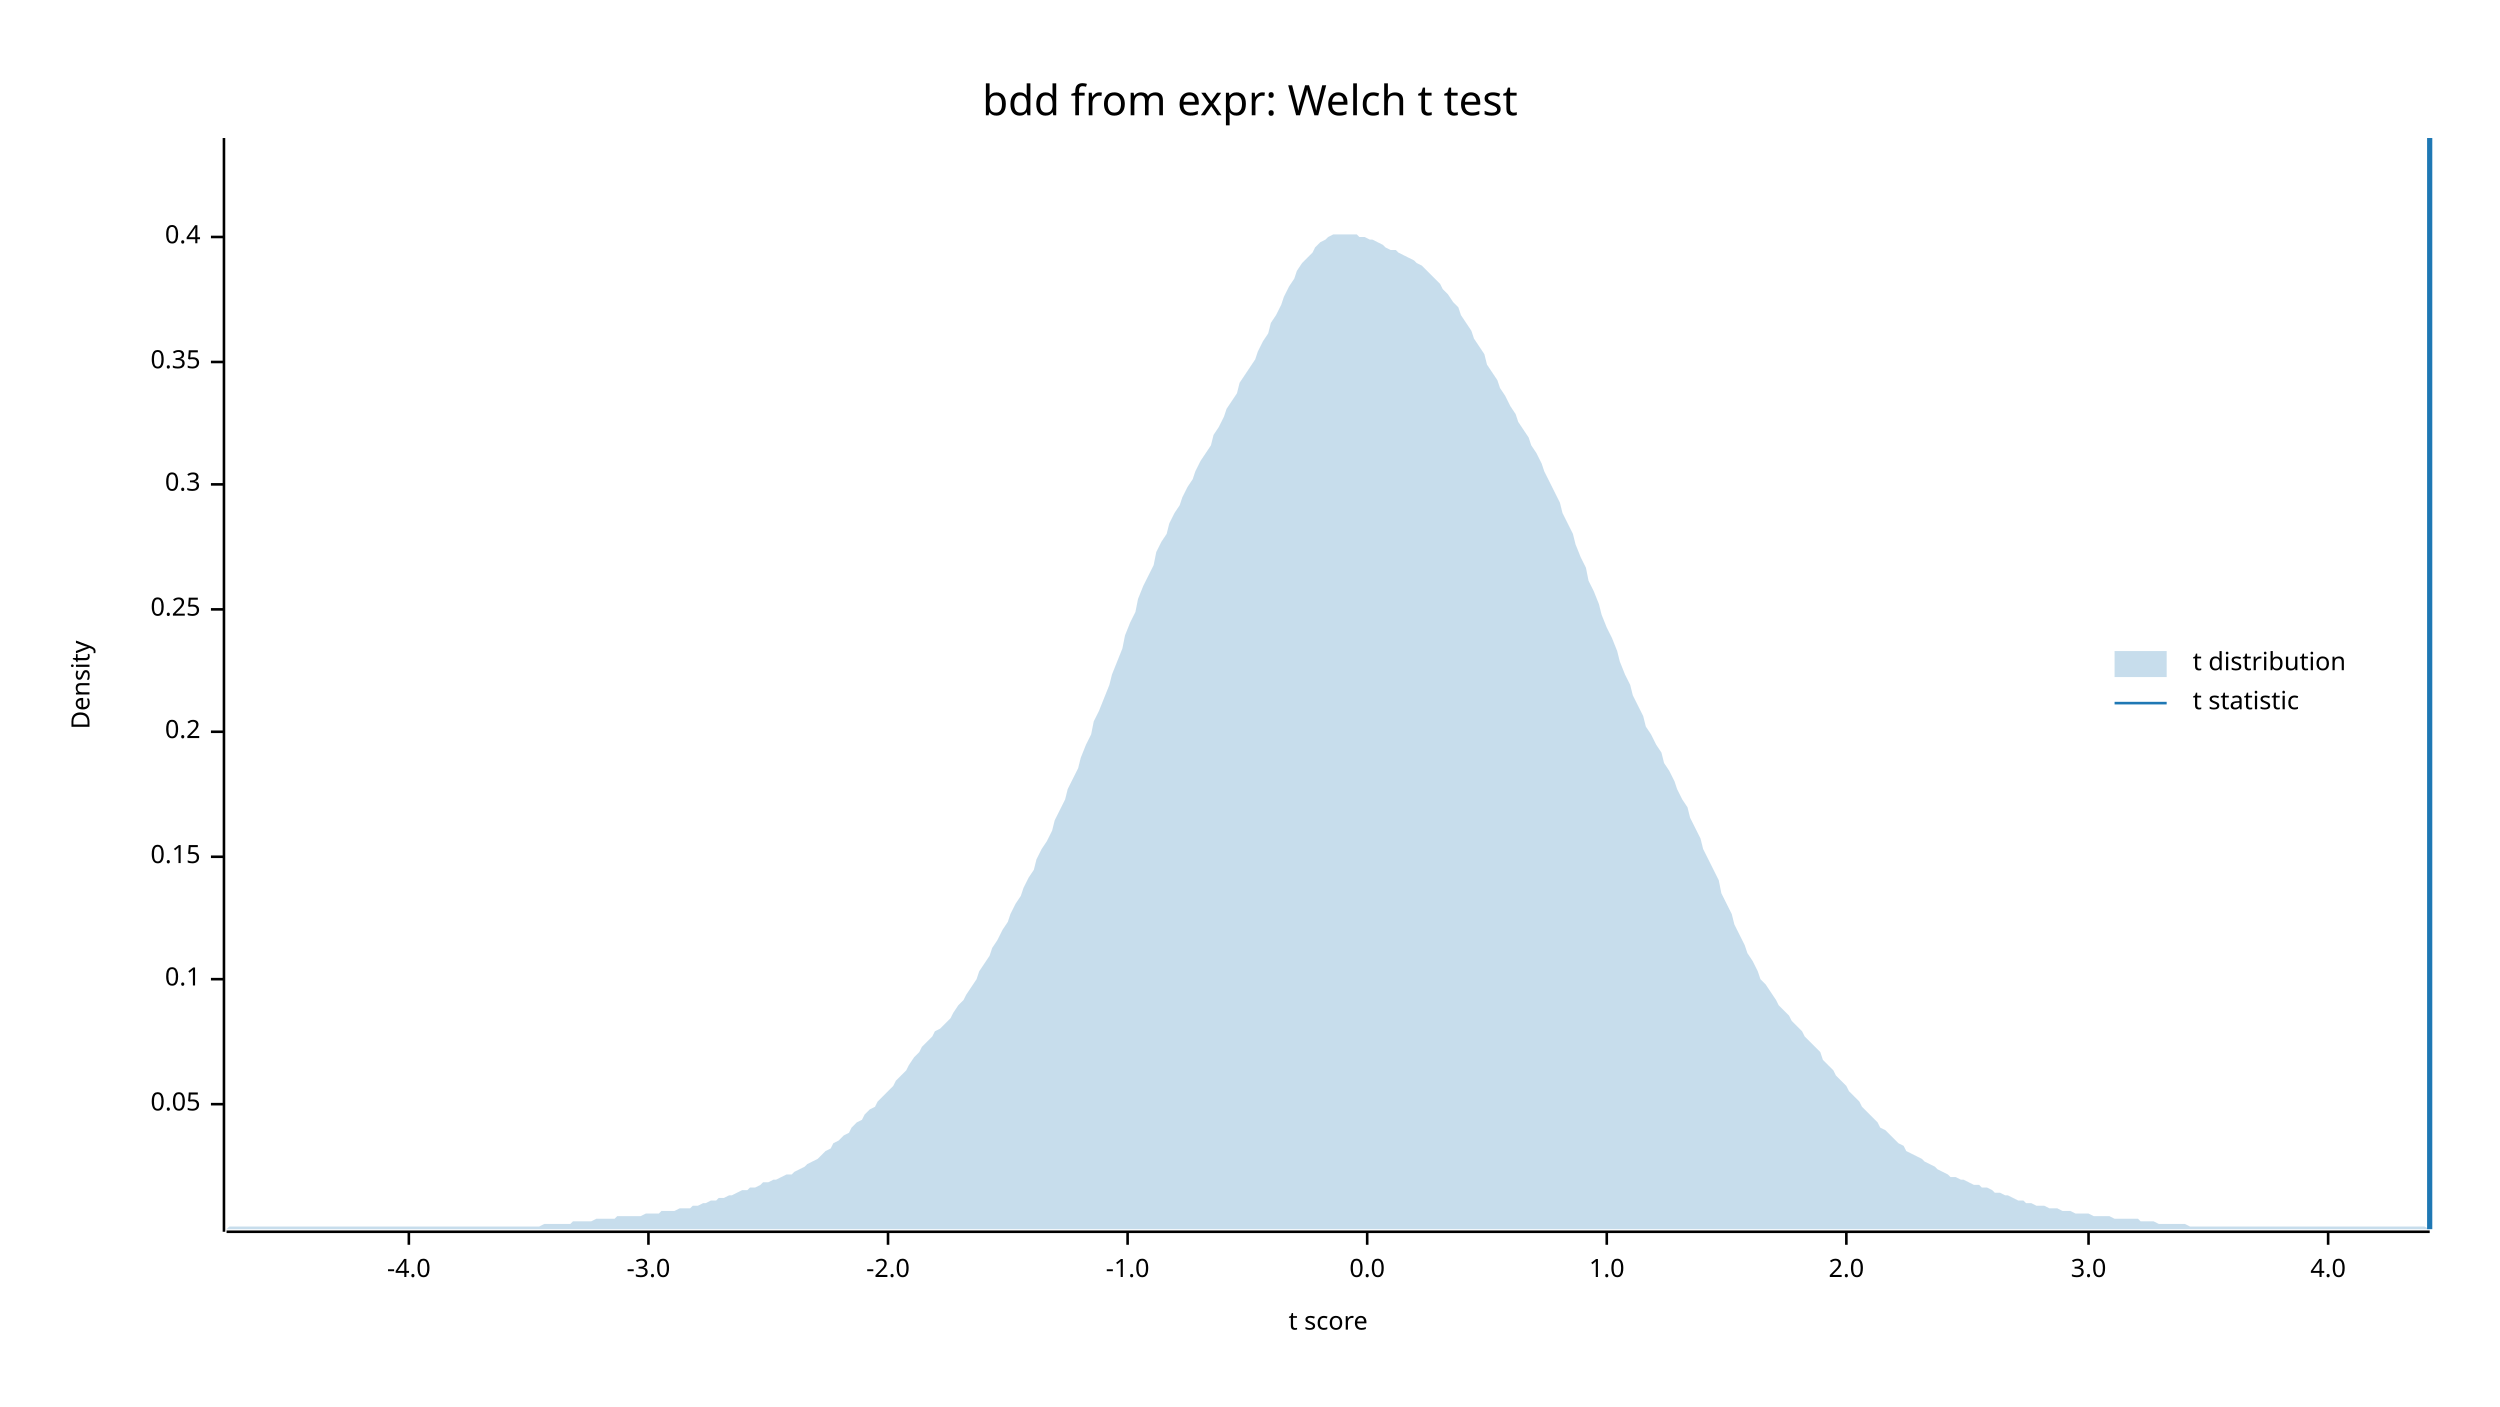
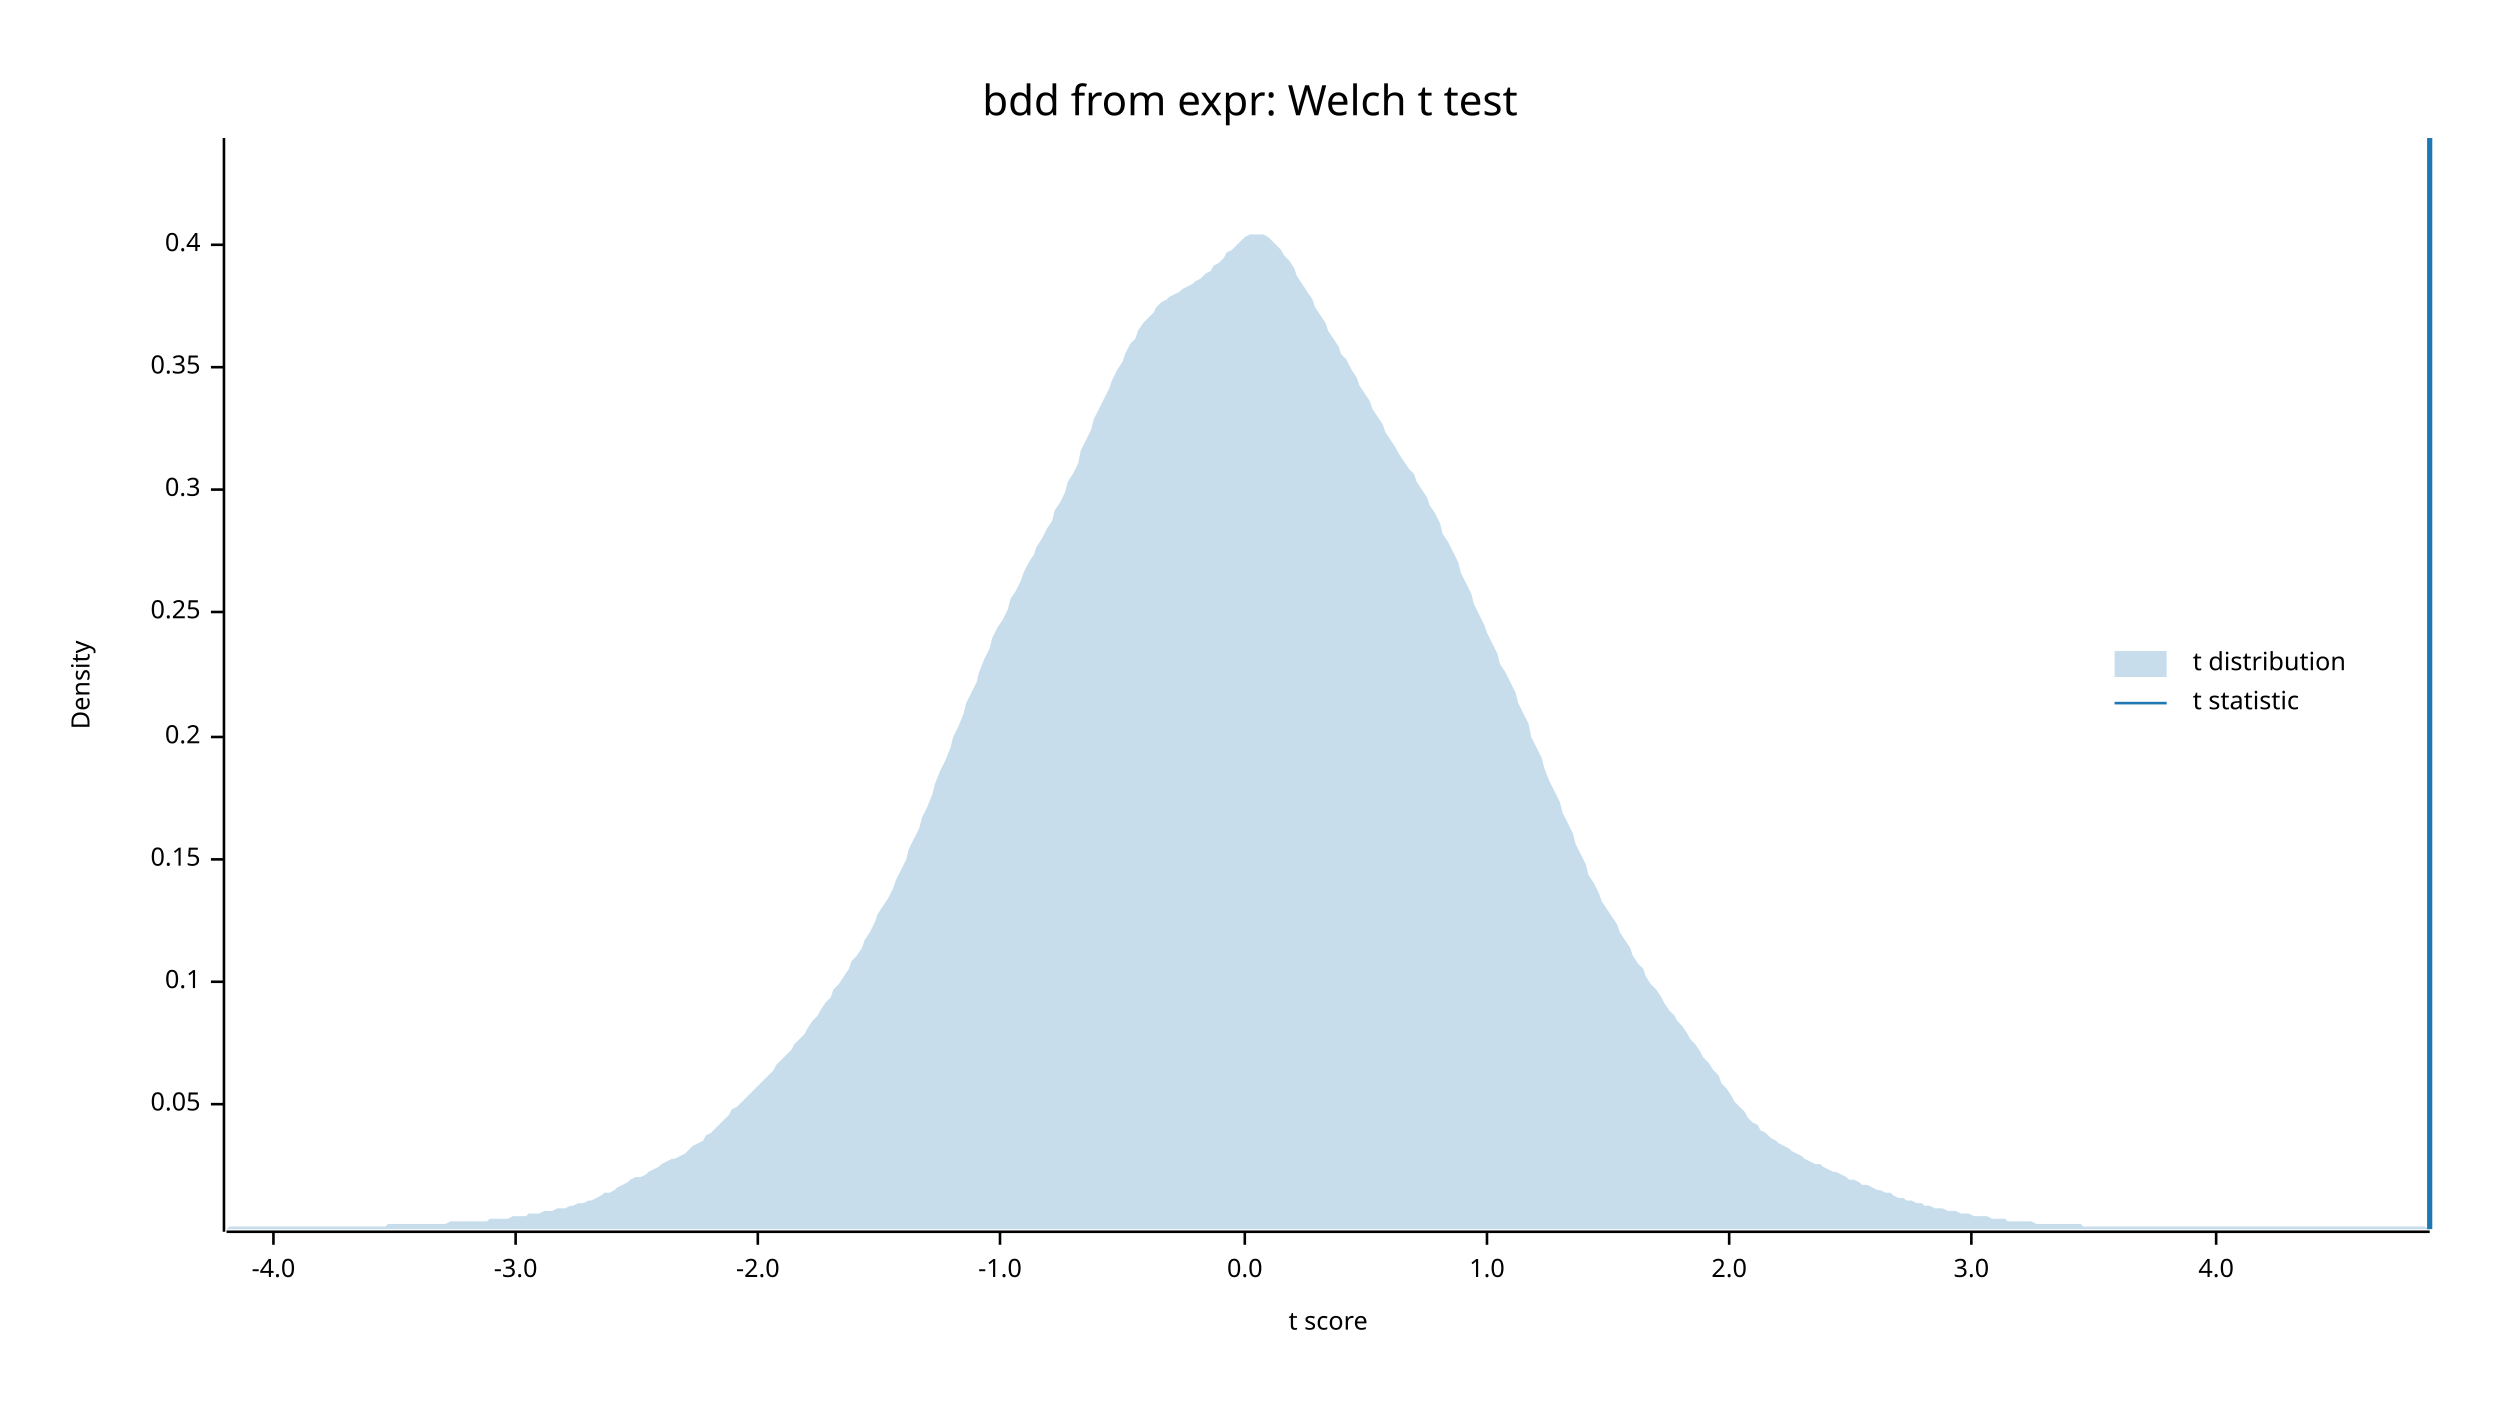
<svg xmlns="http://www.w3.org/2000/svg" width="960" height="540" viewBox="0 0 960 540">
  <text x="480" y="32" dy="0.76em" text-anchor="middle" font-family="sans-serif" font-size="16.129" opacity="1" fill="#000000">
bdd from expr: Welch t test
</text>
  <text x="27" y="263" dy="0.76em" text-anchor="middle" font-family="sans-serif" font-size="9.677" opacity="1" fill="#000000" transform="rotate(270, 27, 263)">
Density
</text>
  <text x="510" y="513" dy="-0.5ex" text-anchor="middle" font-family="sans-serif" font-size="9.677" opacity="1" fill="#000000">
t score
</text>
  <polyline fill="none" opacity="1" stroke="#000000" stroke-width="1" points="86,53 86,473 " />
  <text x="77" y="424" dy="0.5ex" text-anchor="end" font-family="sans-serif" font-size="9.677" opacity="1" fill="#000000">
0.05
</text>
  <polyline fill="none" opacity="1" stroke="#000000" stroke-width="1" points="81,424 86,424 " />
-   <text x="77" y="376" dy="0.5ex" text-anchor="end" font-family="sans-serif" font-size="9.677" opacity="1" fill="#000000">
+   <text x="77" y="377" dy="0.5ex" text-anchor="end" font-family="sans-serif" font-size="9.677" opacity="1" fill="#000000">
0.1
</text>
-   <polyline fill="none" opacity="1" stroke="#000000" stroke-width="1" points="81,376 86,376 " />
-   <text x="77" y="329" dy="0.5ex" text-anchor="end" font-family="sans-serif" font-size="9.677" opacity="1" fill="#000000">
+   <polyline fill="none" opacity="1" stroke="#000000" stroke-width="1" points="81,377 86,377 " />
+   <text x="77" y="330" dy="0.5ex" text-anchor="end" font-family="sans-serif" font-size="9.677" opacity="1" fill="#000000">
0.15
</text>
-   <polyline fill="none" opacity="1" stroke="#000000" stroke-width="1" points="81,329 86,329 " />
-   <text x="77" y="281" dy="0.5ex" text-anchor="end" font-family="sans-serif" font-size="9.677" opacity="1" fill="#000000">
+   <polyline fill="none" opacity="1" stroke="#000000" stroke-width="1" points="81,330 86,330 " />
+   <text x="77" y="283" dy="0.5ex" text-anchor="end" font-family="sans-serif" font-size="9.677" opacity="1" fill="#000000">
0.2
</text>
-   <polyline fill="none" opacity="1" stroke="#000000" stroke-width="1" points="81,281 86,281 " />
-   <text x="77" y="234" dy="0.5ex" text-anchor="end" font-family="sans-serif" font-size="9.677" opacity="1" fill="#000000">
+   <polyline fill="none" opacity="1" stroke="#000000" stroke-width="1" points="81,283 86,283 " />
+   <text x="77" y="235" dy="0.5ex" text-anchor="end" font-family="sans-serif" font-size="9.677" opacity="1" fill="#000000">
0.25
</text>
-   <polyline fill="none" opacity="1" stroke="#000000" stroke-width="1" points="81,234 86,234 " />
-   <text x="77" y="186" dy="0.5ex" text-anchor="end" font-family="sans-serif" font-size="9.677" opacity="1" fill="#000000">
+   <polyline fill="none" opacity="1" stroke="#000000" stroke-width="1" points="81,235 86,235 " />
+   <text x="77" y="188" dy="0.5ex" text-anchor="end" font-family="sans-serif" font-size="9.677" opacity="1" fill="#000000">
0.3
</text>
-   <polyline fill="none" opacity="1" stroke="#000000" stroke-width="1" points="81,186 86,186 " />
-   <text x="77" y="139" dy="0.5ex" text-anchor="end" font-family="sans-serif" font-size="9.677" opacity="1" fill="#000000">
+   <polyline fill="none" opacity="1" stroke="#000000" stroke-width="1" points="81,188 86,188 " />
+   <text x="77" y="141" dy="0.5ex" text-anchor="end" font-family="sans-serif" font-size="9.677" opacity="1" fill="#000000">
0.35
</text>
-   <polyline fill="none" opacity="1" stroke="#000000" stroke-width="1" points="81,139 86,139 " />
-   <text x="77" y="91" dy="0.5ex" text-anchor="end" font-family="sans-serif" font-size="9.677" opacity="1" fill="#000000">
+   <polyline fill="none" opacity="1" stroke="#000000" stroke-width="1" points="81,141 86,141 " />
+   <text x="77" y="94" dy="0.5ex" text-anchor="end" font-family="sans-serif" font-size="9.677" opacity="1" fill="#000000">
0.4
</text>
-   <polyline fill="none" opacity="1" stroke="#000000" stroke-width="1" points="81,91 86,91 " />
+   <polyline fill="none" opacity="1" stroke="#000000" stroke-width="1" points="81,94 86,94 " />
  <polyline fill="none" opacity="1" stroke="#000000" stroke-width="1" points="87,473 933,473 " />
-   <text x="157" y="483" dy="0.76em" text-anchor="middle" font-family="sans-serif" font-size="9.677" opacity="1" fill="#000000">
+   <text x="105" y="483" dy="0.76em" text-anchor="middle" font-family="sans-serif" font-size="9.677" opacity="1" fill="#000000">
-4.0
</text>
-   <polyline fill="none" opacity="1" stroke="#000000" stroke-width="1" points="157,473 157,478 " />
-   <text x="249" y="483" dy="0.76em" text-anchor="middle" font-family="sans-serif" font-size="9.677" opacity="1" fill="#000000">
+   <polyline fill="none" opacity="1" stroke="#000000" stroke-width="1" points="105,473 105,478 " />
+   <text x="198" y="483" dy="0.76em" text-anchor="middle" font-family="sans-serif" font-size="9.677" opacity="1" fill="#000000">
-3.0
</text>
-   <polyline fill="none" opacity="1" stroke="#000000" stroke-width="1" points="249,473 249,478 " />
-   <text x="341" y="483" dy="0.76em" text-anchor="middle" font-family="sans-serif" font-size="9.677" opacity="1" fill="#000000">
+   <polyline fill="none" opacity="1" stroke="#000000" stroke-width="1" points="198,473 198,478 " />
+   <text x="291" y="483" dy="0.76em" text-anchor="middle" font-family="sans-serif" font-size="9.677" opacity="1" fill="#000000">
-2.0
</text>
-   <polyline fill="none" opacity="1" stroke="#000000" stroke-width="1" points="341,473 341,478 " />
-   <text x="433" y="483" dy="0.76em" text-anchor="middle" font-family="sans-serif" font-size="9.677" opacity="1" fill="#000000">
+   <polyline fill="none" opacity="1" stroke="#000000" stroke-width="1" points="291,473 291,478 " />
+   <text x="384" y="483" dy="0.76em" text-anchor="middle" font-family="sans-serif" font-size="9.677" opacity="1" fill="#000000">
-1.0
</text>
-   <polyline fill="none" opacity="1" stroke="#000000" stroke-width="1" points="433,473 433,478 " />
-   <text x="525" y="483" dy="0.76em" text-anchor="middle" font-family="sans-serif" font-size="9.677" opacity="1" fill="#000000">
+   <polyline fill="none" opacity="1" stroke="#000000" stroke-width="1" points="384,473 384,478 " />
+   <text x="478" y="483" dy="0.76em" text-anchor="middle" font-family="sans-serif" font-size="9.677" opacity="1" fill="#000000">
0.0
</text>
-   <polyline fill="none" opacity="1" stroke="#000000" stroke-width="1" points="525,473 525,478 " />
-   <text x="617" y="483" dy="0.76em" text-anchor="middle" font-family="sans-serif" font-size="9.677" opacity="1" fill="#000000">
+   <polyline fill="none" opacity="1" stroke="#000000" stroke-width="1" points="478,473 478,478 " />
+   <text x="571" y="483" dy="0.76em" text-anchor="middle" font-family="sans-serif" font-size="9.677" opacity="1" fill="#000000">
1.0
</text>
-   <polyline fill="none" opacity="1" stroke="#000000" stroke-width="1" points="617,473 617,478 " />
-   <text x="709" y="483" dy="0.76em" text-anchor="middle" font-family="sans-serif" font-size="9.677" opacity="1" fill="#000000">
+   <polyline fill="none" opacity="1" stroke="#000000" stroke-width="1" points="571,473 571,478 " />
+   <text x="664" y="483" dy="0.76em" text-anchor="middle" font-family="sans-serif" font-size="9.677" opacity="1" fill="#000000">
2.0
</text>
-   <polyline fill="none" opacity="1" stroke="#000000" stroke-width="1" points="709,473 709,478 " />
-   <text x="802" y="483" dy="0.76em" text-anchor="middle" font-family="sans-serif" font-size="9.677" opacity="1" fill="#000000">
+   <polyline fill="none" opacity="1" stroke="#000000" stroke-width="1" points="664,473 664,478 " />
+   <text x="757" y="483" dy="0.76em" text-anchor="middle" font-family="sans-serif" font-size="9.677" opacity="1" fill="#000000">
3.0
</text>
-   <polyline fill="none" opacity="1" stroke="#000000" stroke-width="1" points="802,473 802,478 " />
-   <text x="894" y="483" dy="0.76em" text-anchor="middle" font-family="sans-serif" font-size="9.677" opacity="1" fill="#000000">
+   <polyline fill="none" opacity="1" stroke="#000000" stroke-width="1" points="757,473 757,478 " />
+   <text x="851" y="483" dy="0.76em" text-anchor="middle" font-family="sans-serif" font-size="9.677" opacity="1" fill="#000000">
4.0
</text>
-   <polyline fill="none" opacity="1" stroke="#000000" stroke-width="1" points="894,473 894,478 " />
-   <polygon opacity="0.25" fill="#1F78B4" points="87,472 88,471 90,471 92,471 93,471 95,471 97,471 98,471 100,471 102,471 103,471 105,471 107,471 109,471 110,471 112,471 114,471 115,471 117,471 119,471 120,471 122,471 124,471 125,471 127,471 129,471 131,471 132,471 134,471 136,471 137,471 139,471 141,471 142,471 144,471 146,471 148,471 149,471 151,471 153,471 154,471 156,471 158,471 159,471 161,471 163,471 164,471 166,471 168,471 170,471 171,471 173,471 175,471 176,471 178,471 180,471 181,471 183,471 185,471 187,471 188,471 190,471 192,471 193,471 195,471 197,471 198,471 200,471 202,471 203,471 205,471 207,471 209,470 210,470 212,470 214,470 215,470 217,470 219,470 220,469 222,469 224,469 226,469 227,469 229,468 231,468 232,468 234,468 236,468 237,467 239,467 241,467 242,467 244,467 246,467 248,466 249,466 251,466 253,466 254,465 256,465 258,465 259,465 261,464 263,464 265,464 266,463 268,463 270,462 271,462 273,461 275,461 276,460 278,460 280,459 281,459 283,458 285,457 287,457 288,456 290,456 292,455 293,454 295,454 297,453 298,453 300,452 302,451 304,451 305,450 307,449 309,448 310,447 312,446 314,445 315,444 317,442 319,441 320,439 322,438 324,436 326,435 327,433 329,431 331,430 332,428 334,426 336,425 337,423 339,421 341,419 343,417 344,415 346,413 348,411 349,409 351,406 353,404 354,402 356,400 358,398 359,396 361,395 363,393 365,391 366,389 368,386 370,384 371,382 373,379 375,376 376,373 378,370 380,367 381,364 383,361 385,357 387,354 388,351 390,347 392,344 393,341 395,337 397,334 398,330 400,326 402,323 404,319 405,315 407,311 409,307 410,303 412,299 414,295 415,291 417,286 419,282 420,277 422,273 424,268 426,263 427,259 429,254 431,249 432,244 434,239 436,235 437,230 439,225 441,221 443,217 444,212 446,208 448,205 449,201 451,197 453,194 454,191 456,187 458,184 459,181 461,177 463,174 465,171 466,167 468,164 470,160 471,157 473,154 475,151 476,147 478,144 480,141 482,138 483,135 485,131 487,128 488,124 490,121 492,117 493,114 495,110 497,107 498,104 500,101 502,99 504,97 505,95 507,93 509,92 510,91 512,90 514,90 515,90 517,90 519,90 521,90 522,91 524,91 526,92 527,92 529,93 531,94 532,95 534,96 536,96 537,97 539,98 541,99 543,100 544,101 546,102 548,104 549,105 551,107 553,109 554,111 556,113 558,116 560,118 561,121 563,124 565,127 566,130 568,133 570,136 571,140 573,143 575,146 576,149 578,152 580,156 582,159 583,162 585,165 587,168 588,171 590,174 592,178 593,181 595,185 597,189 599,193 600,197 602,201 604,205 605,209 607,214 609,218 610,223 612,227 614,232 615,236 617,241 619,245 621,250 622,254 624,259 626,263 627,267 629,271 631,275 632,279 634,282 636,286 638,289 639,293 641,296 643,300 644,303 646,307 648,310 649,314 651,318 653,322 654,326 656,330 658,334 660,338 661,343 663,347 665,351 666,355 668,359 670,363 671,366 673,369 675,373 676,376 678,378 680,381 682,384 683,386 685,388 687,390 688,392 690,394 692,396 693,398 695,400 697,402 699,404 700,407 702,409 704,411 705,413 707,415 709,417 710,419 712,421 714,423 715,425 717,427 719,429 721,431 722,433 724,434 726,436 727,437 729,439 731,440 732,442 734,443 736,444 738,445 739,446 741,447 743,448 744,449 746,450 748,451 749,452 751,452 753,453 754,453 756,454 758,455 760,455 761,456 763,456 765,457 766,458 768,458 770,459 771,459 773,460 775,461 777,461 778,462 780,462 782,463 783,463 785,463 787,464 788,464 790,464 792,465 793,465 795,465 797,466 799,466 800,466 802,466 804,467 805,467 807,467 809,467 810,467 812,468 814,468 816,468 817,468 819,468 821,468 822,469 824,469 826,469 827,469 829,470 831,470 832,470 834,470 836,470 838,470 839,470 841,471 843,471 844,471 846,471 848,471 849,471 851,471 853,471 855,471 856,471 858,471 860,471 861,471 863,471 865,471 866,471 868,471 870,471 871,471 873,471 875,471 877,471 878,471 880,471 882,471 883,471 885,471 887,471 888,471 890,471 892,471 894,471 895,471 897,471 899,471 900,471 902,471 904,471 905,471 907,471 909,471 910,471 912,471 914,471 916,471 917,471 919,471 921,471 922,471 924,471 926,471 927,471 929,471 931,471 933,472 933,472 87,472 " />
+   <polyline fill="none" opacity="1" stroke="#000000" stroke-width="1" points="851,473 851,478 " />
+   <polygon opacity="0.25" fill="#1F78B4" points="87,472 88,471 90,471 92,471 93,471 95,471 97,471 98,471 100,471 102,471 103,471 105,471 107,471 109,471 110,471 112,471 114,471 115,471 117,471 119,471 120,471 122,471 124,471 125,471 127,471 129,471 131,471 132,471 134,471 136,471 137,471 139,471 141,471 142,471 144,471 146,471 148,471 149,470 151,470 153,470 154,470 156,470 158,470 159,470 161,470 163,470 164,470 166,470 168,470 170,470 171,470 173,469 175,469 176,469 178,469 180,469 181,469 183,469 185,469 187,469 188,468 190,468 192,468 193,468 195,468 197,467 198,467 200,467 202,467 203,466 205,466 207,466 209,465 210,465 212,465 214,464 215,464 217,464 219,463 220,463 222,462 224,462 226,461 227,461 229,460 231,459 232,458 234,458 236,457 237,456 239,455 241,454 242,453 244,452 246,452 248,451 249,450 251,449 253,448 254,447 256,446 258,445 259,445 261,444 263,443 265,441 266,440 268,439 270,438 271,436 273,435 275,433 276,432 278,430 280,428 281,426 283,425 285,423 287,421 288,420 290,418 292,416 293,415 295,413 297,411 298,409 300,407 302,405 304,403 305,401 307,399 309,397 310,395 312,392 314,390 315,388 317,385 319,383 320,380 322,378 324,375 326,372 327,369 329,367 331,364 332,361 334,358 336,354 337,351 339,348 341,345 343,341 344,338 346,334 348,330 349,326 351,322 353,318 354,314 356,310 358,305 359,301 361,296 363,292 365,287 366,283 368,279 370,274 371,270 373,266 375,262 376,258 378,253 380,249 381,245 383,241 385,238 387,234 388,230 390,227 392,223 393,220 395,216 397,213 398,210 400,207 402,203 404,200 405,196 407,193 409,189 410,185 412,182 414,178 415,173 417,169 419,165 420,161 422,157 424,153 426,149 427,146 429,142 431,139 432,136 434,132 436,130 437,127 439,124 441,122 443,120 444,118 446,116 448,115 449,114 451,113 453,112 454,111 456,110 458,109 459,108 461,107 463,105 465,104 466,102 468,101 470,99 471,97 473,96 475,94 476,93 478,91 480,90 482,90 483,90 485,90 487,91 488,92 490,94 492,96 493,98 495,100 497,103 498,106 500,109 502,112 504,115 505,118 507,121 509,124 510,127 512,130 514,133 515,136 517,138 519,142 521,145 522,148 524,151 526,154 527,157 529,160 531,163 532,166 534,169 536,172 537,174 539,177 541,180 543,182 544,185 546,188 548,191 549,194 551,197 553,201 554,205 556,208 558,212 560,216 561,220 563,224 565,228 566,232 568,236 570,240 571,243 573,247 575,251 576,255 578,258 580,262 582,266 583,270 585,274 587,278 588,283 590,287 592,291 593,295 595,300 597,304 599,308 600,312 602,316 604,320 605,324 607,328 609,332 610,336 612,339 614,343 615,346 617,349 619,352 621,355 622,358 624,361 626,364 627,367 629,370 631,372 632,375 634,378 636,380 638,383 639,385 641,388 643,390 644,392 646,394 648,397 649,399 651,401 653,404 654,406 656,408 658,411 660,413 661,416 663,418 665,421 666,423 668,425 670,427 671,429 673,431 675,432 676,434 678,435 680,437 682,438 683,439 685,440 687,441 688,442 690,443 692,444 693,445 695,446 697,447 699,447 700,448 702,449 704,450 705,450 707,451 709,452 710,453 712,453 714,454 715,455 717,455 719,456 721,457 722,457 724,458 726,458 727,459 729,460 731,460 732,461 734,461 736,462 738,462 739,463 741,463 743,464 744,464 746,464 748,465 749,465 751,465 753,466 754,466 756,466 758,467 760,467 761,467 763,467 765,468 766,468 768,468 770,468 771,469 773,469 775,469 777,469 778,469 780,469 782,470 783,470 785,470 787,470 788,470 790,470 792,470 793,470 795,470 797,470 799,470 800,471 802,471 804,471 805,471 807,471 809,471 810,471 812,471 814,471 816,471 817,471 819,471 821,471 822,471 824,471 826,471 827,471 829,471 831,471 832,471 834,471 836,471 838,471 839,471 841,471 843,471 844,471 846,471 848,471 849,471 851,471 853,471 855,471 856,471 858,471 860,471 861,471 863,471 865,471 866,471 868,471 870,471 871,471 873,471 875,471 877,471 878,471 880,471 882,471 883,471 885,471 887,471 888,471 890,471 892,471 894,471 895,471 897,471 899,471 900,471 902,471 904,471 905,471 907,471 909,471 910,471 912,471 914,471 916,471 917,471 919,471 921,471 922,471 924,471 926,471 927,471 929,471 931,471 933,472 933,472 87,472 " />
  <polyline fill="none" opacity="1" stroke="#1F78B4" stroke-width="2" points="933,472 933,53 " />
  <text x="842" y="250" dy="0.76em" text-anchor="start" font-family="sans-serif" font-size="9.677" opacity="1" fill="#000000">
t distribution
</text>
  <text x="842" y="265" dy="0.76em" text-anchor="start" font-family="sans-serif" font-size="9.677" opacity="1" fill="#000000">
t statistic
</text>
  <rect x="812" y="250" width="20" height="10" opacity="0.25" fill="#1F78B4" stroke="none" />
  <polyline fill="none" opacity="1" stroke="#1F78B4" stroke-width="1" points="812,270 832,270 " />
</svg>
